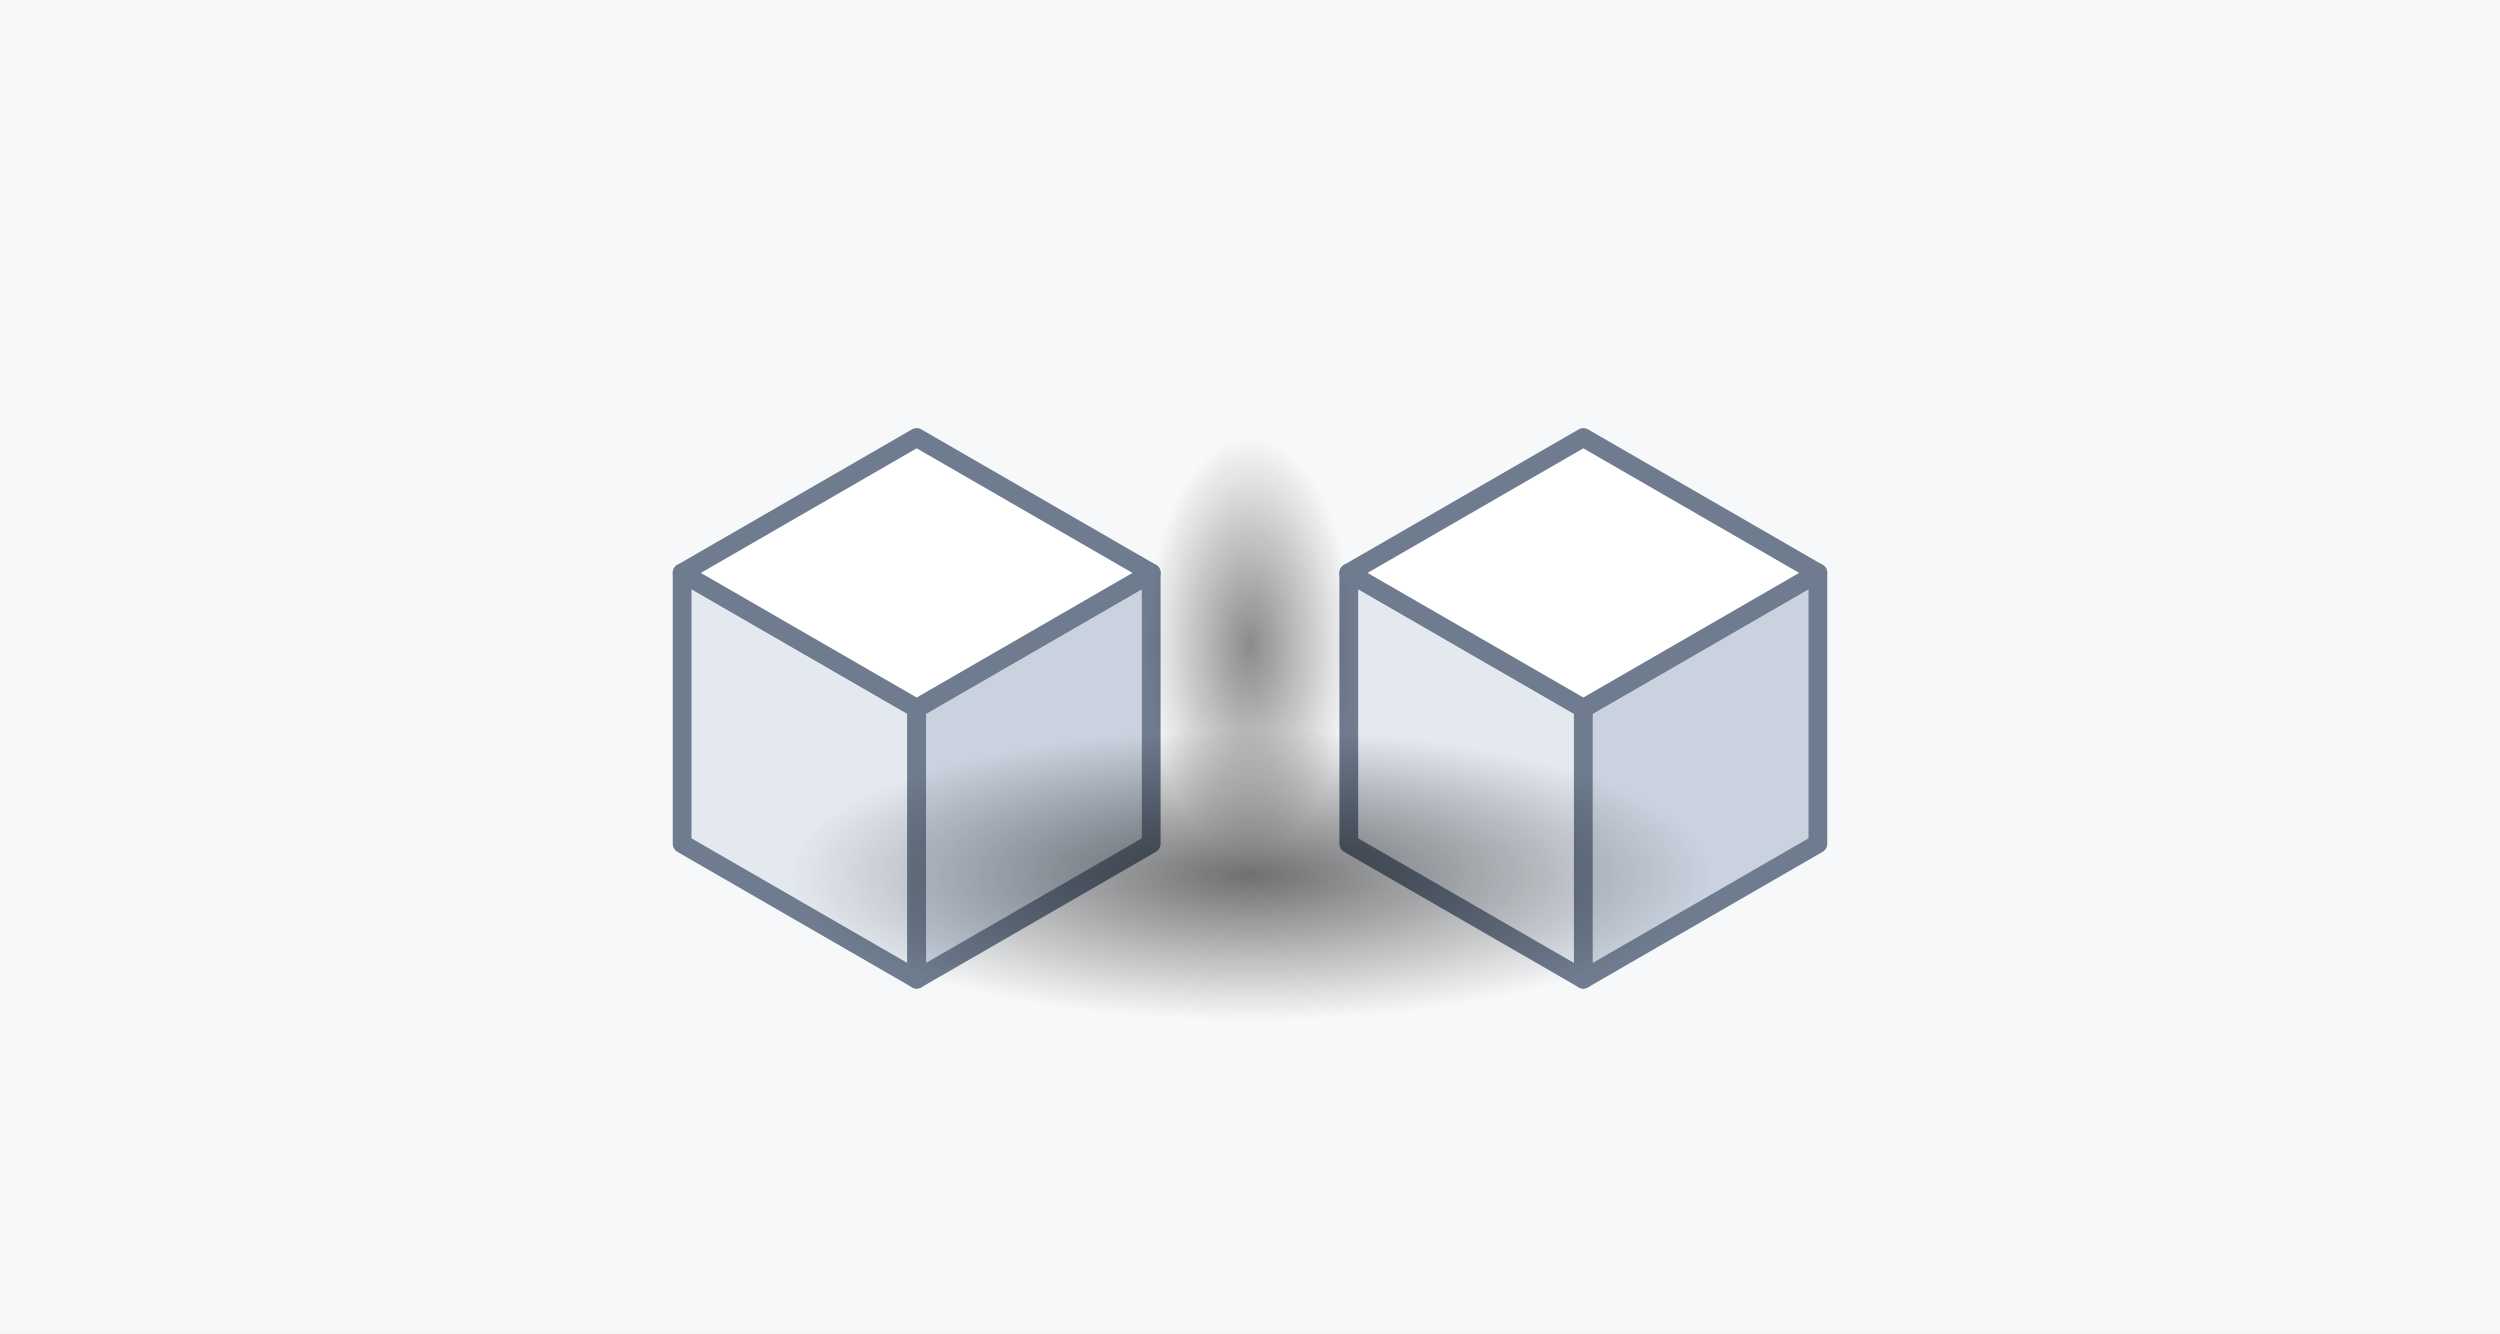
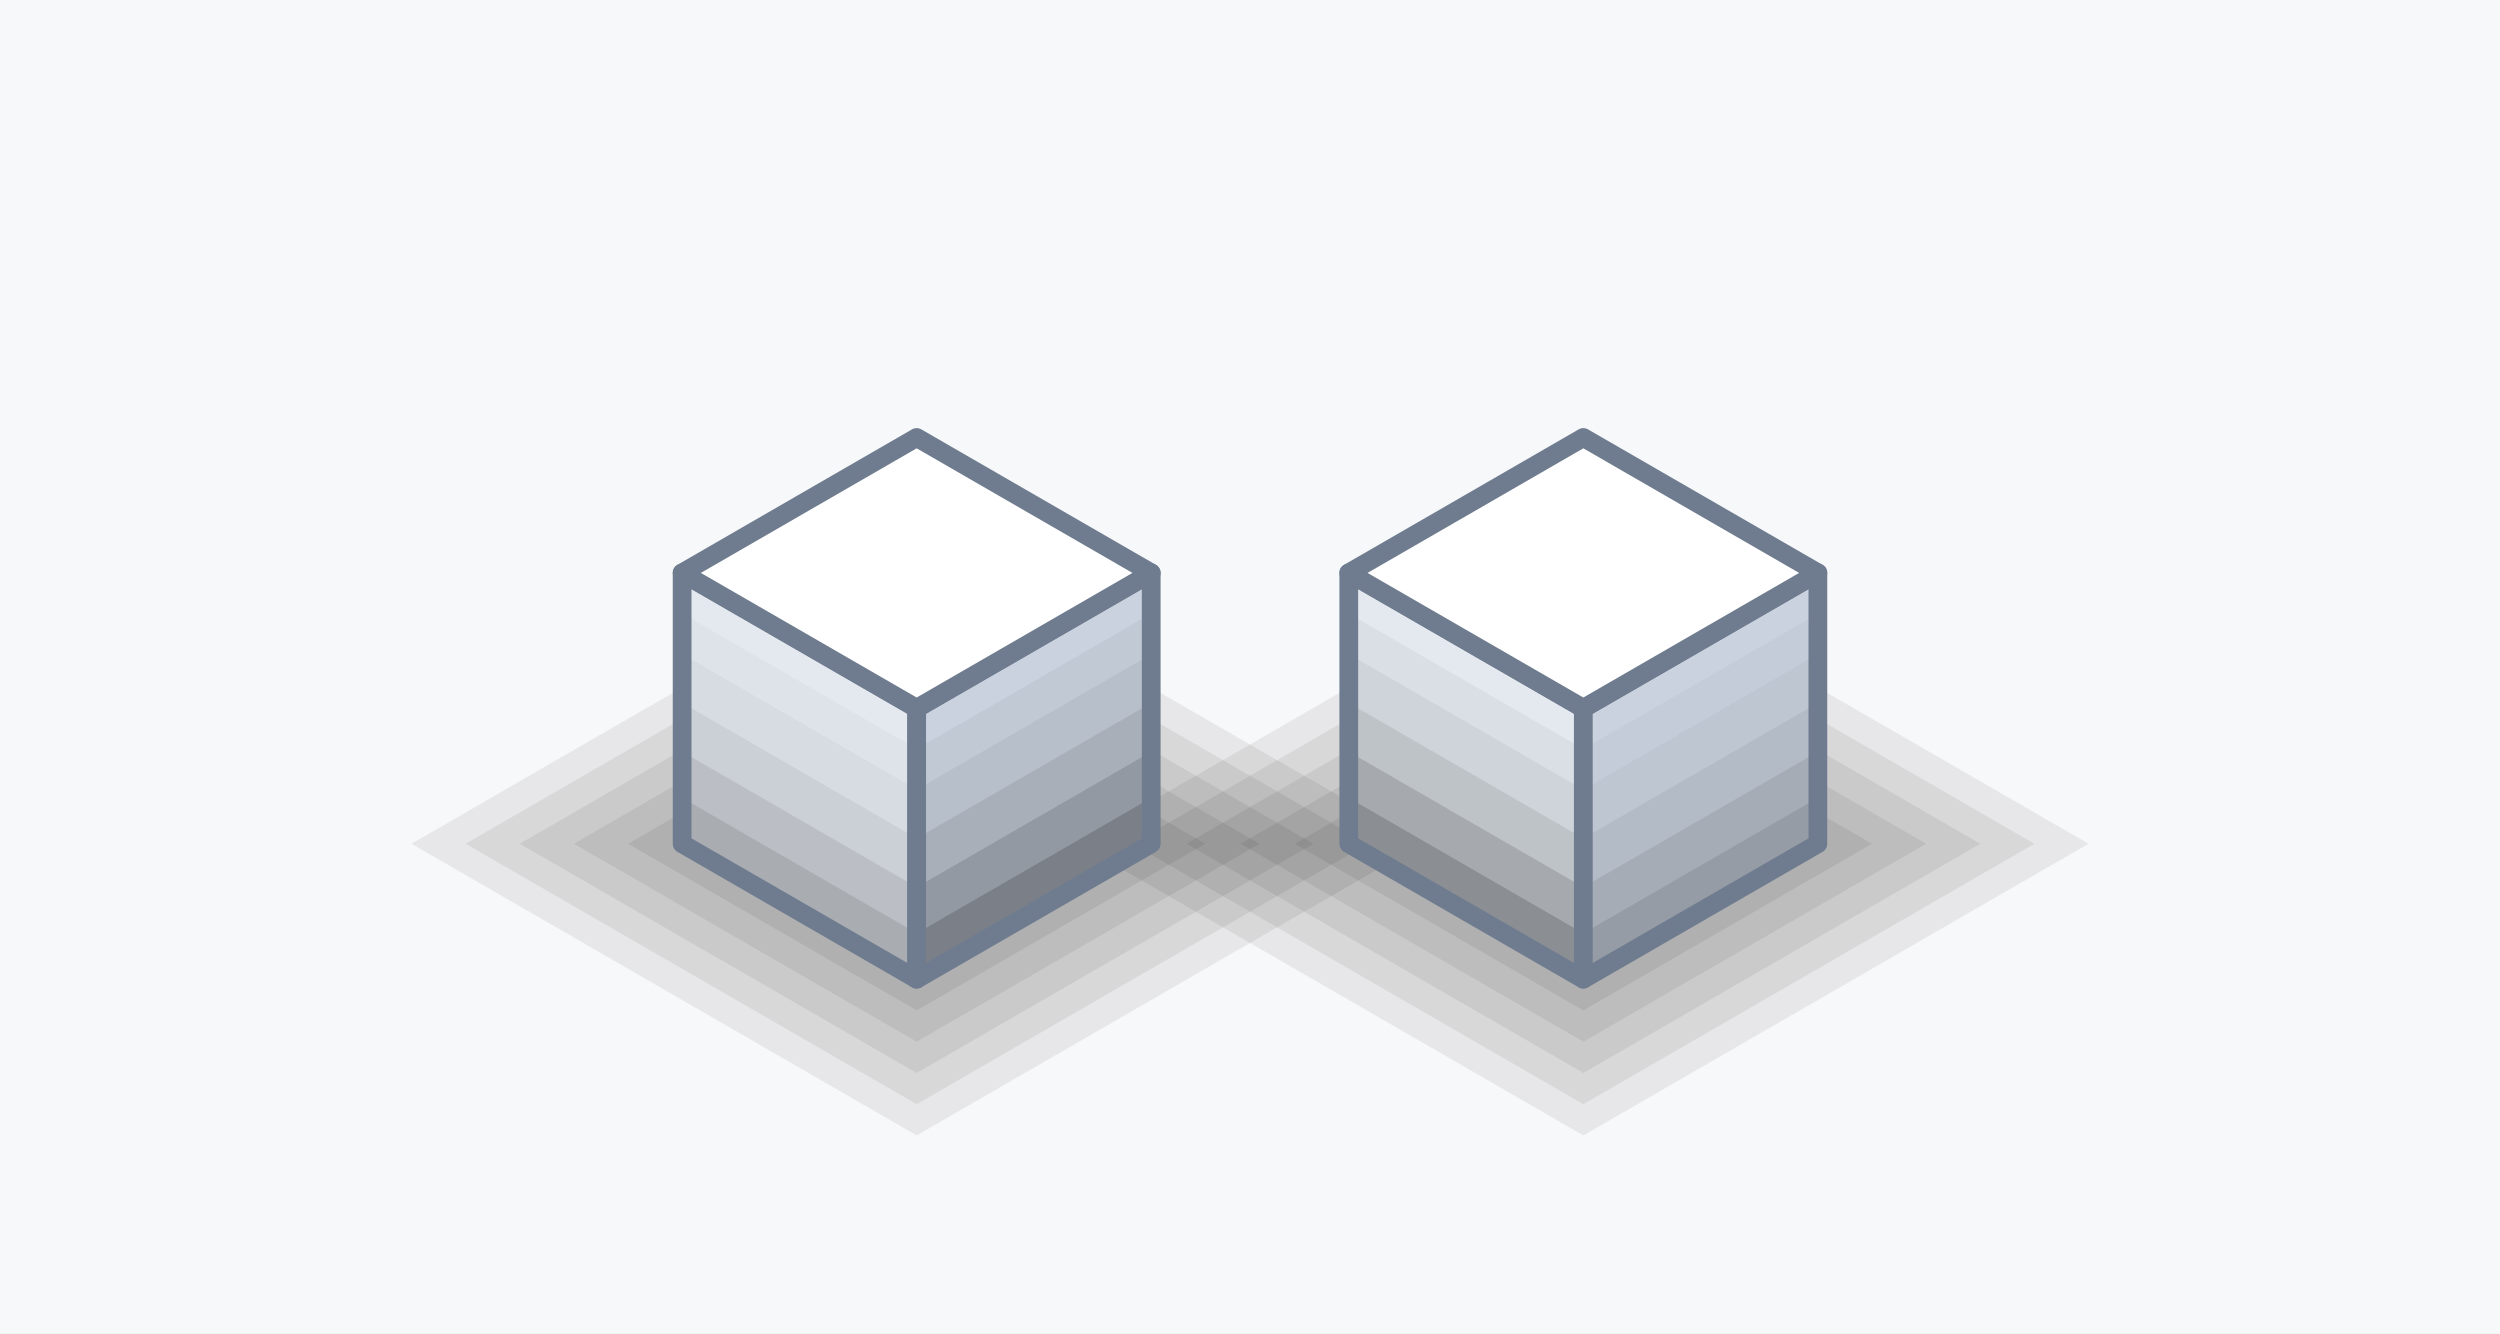
<svg xmlns="http://www.w3.org/2000/svg" viewBox="0 0 120 64" width="120" height="64">
  <rect width="120" height="64" fill="#F7F8FA" />
-   <path d="M32.742 27.5l11.258 6.5v13l-11.258 -6.5z" fill="#E4E9F0" stroke="#6F7C8F" stroke-width="0.9" stroke-linejoin="round" />
-   <path d="M55.258 27.5l-11.258 6.5v13l11.258 -6.5z" fill="#C9D2DE" stroke="#6F7C8F" stroke-width="0.9" stroke-linejoin="round" />
-   <path d="M44 21l11.258 6.5l-11.258 6.5l-11.258 -6.5z" fill="#FFFFFF" stroke="#6F7C8F" stroke-width="0.9" stroke-linejoin="round" />
-   <path d="M64.742 27.5l11.258 6.5v13l-11.258 -6.5z" fill="#E4E9F0" stroke="#6F7C8F" stroke-width="0.9" stroke-linejoin="round" />
-   <path d="M87.258 27.5l-11.258 6.5v13l11.258 -6.5z" fill="#C9D2DE" stroke="#6F7C8F" stroke-width="0.9" stroke-linejoin="round" />
-   <path d="M76 21l11.258 6.5l-11.258 6.5l-11.258 -6.5z" fill="#FFFFFF" stroke="#6F7C8F" stroke-width="0.9" stroke-linejoin="round" />
-   <defs>
-     <radialGradient id="ao14">
-       <stop offset="0" stop-color="#000" stop-opacity=".55" />
-       <stop offset="1" stop-color="#000" stop-opacity="0" />
-     </radialGradient>
-   </defs>
-   <ellipse cx="60" cy="42" rx="22" ry="7" fill="url(#ao14)" />
-   <ellipse cx="60" cy="31" rx="5" ry="10" fill="url(#ao14)" opacity=".8" />
+   <polygon points="44.000,26.500 68.248,40.500 44.000,54.500 19.752,40.500" fill="#000000" fill-opacity="0.07" />
+   <polygon points="76.000,26.500 100.248,40.500 76.000,54.500 51.752,40.500" fill="#000000" fill-opacity="0.07" />
+   <polygon points="44.000,28.000 65.650,40.500 44.000,53.000 22.350,40.500" fill="#000000" fill-opacity="0.07" />
+   <polygon points="76.000,28.000 97.650,40.500 76.000,53.000 54.350,40.500" fill="#000000" fill-opacity="0.07" />
+   <polygon points="44.000,29.500 63.052,40.500 44.000,51.500 24.948,40.500" fill="#000000" fill-opacity="0.07" />
+   <polygon points="76.000,29.500 95.052,40.500 76.000,51.500 56.948,40.500" fill="#000000" fill-opacity="0.07" />
+   <polygon points="44.000,31.000 60.454,40.500 44.000,50.000 27.546,40.500" fill="#000000" fill-opacity="0.07" />
+   <polygon points="76.000,31.000 92.454,40.500 76.000,50.000 59.546,40.500" fill="#000000" fill-opacity="0.07" />
+   <polygon points="44.000,32.500 57.856,40.500 44.000,48.500 30.144,40.500" fill="#000000" fill-opacity="0.07" />
+   <polygon points="76.000,32.500 89.856,40.500 76.000,48.500 62.144,40.500" fill="#000000" fill-opacity="0.07" />
+   <polygon points="32.742,27.500 44.000,34.000 44.000,47.000 32.742,40.500" fill="#E4E9F0" />
+   <polygon points="32.742,40.500 44.000,47.000 44.000,44.790 32.742,38.290" fill="#000000" fill-opacity="0.260" />
+   <polygon points="32.742,38.290 44.000,44.790 44.000,42.580 32.742,36.080" fill="#000000" fill-opacity="0.180" />
+   <polygon points="32.742,36.080 44.000,42.580 44.000,40.240 32.742,33.740" fill="#000000" fill-opacity="0.110" />
+   <polygon points="32.742,33.740 44.000,40.240 44.000,37.900 32.742,31.400" fill="#000000" fill-opacity="0.060" />
+   <polygon points="32.742,31.400 44.000,37.900 44.000,35.950 32.742,29.450" fill="#000000" fill-opacity="0.030" />
+   <polygon points="32.742,27.500 44.000,34.000 44.000,47.000 32.742,40.500" fill="none" stroke="#6F7C8F" stroke-width="0.9" stroke-linejoin="round" />
+   <polygon points="55.258,27.500 44.000,34.000 44.000,47.000 55.258,40.500" fill="#C9D2DE" />
+   <polygon points="55.258,40.500 44.000,47.000 44.000,44.790 55.258,38.290" fill="#000000" fill-opacity="0.390" />
+   <polygon points="55.258,38.290 44.000,44.790 44.000,42.580 55.258,36.080" fill="#000000" fill-opacity="0.270" />
+   <polygon points="55.258,36.080 44.000,42.580 44.000,40.240 55.258,33.740" fill="#000000" fill-opacity="0.165" />
+   <polygon points="55.258,33.740 44.000,40.240 44.000,37.900 55.258,31.400" fill="#000000" fill-opacity="0.090" />
+   <polygon points="55.258,31.400 44.000,37.900 44.000,35.950 55.258,29.450" fill="#000000" fill-opacity="0.045" />
+   <polygon points="55.258,27.500 44.000,34.000 44.000,47.000 55.258,40.500" fill="none" stroke="#6F7C8F" stroke-width="0.9" stroke-linejoin="round" />
+   <polygon points="44.000,21.000 55.258,27.500 44.000,34.000 32.742,27.500" fill="#FFFFFF" stroke="#6F7C8F" stroke-width="0.9" stroke-linejoin="round" />
+   <polygon points="64.742,27.500 76.000,34.000 76.000,47.000 64.742,40.500" fill="#E4E9F0" />
+   <polygon points="64.742,40.500 76.000,47.000 76.000,44.790 64.742,38.290" fill="#000000" fill-opacity="0.390" />
+   <polygon points="64.742,38.290 76.000,44.790 76.000,42.580 64.742,36.080" fill="#000000" fill-opacity="0.270" />
+   <polygon points="64.742,36.080 76.000,42.580 76.000,40.240 64.742,33.740" fill="#000000" fill-opacity="0.165" />
+   <polygon points="64.742,33.740 76.000,40.240 76.000,37.900 64.742,31.400" fill="#000000" fill-opacity="0.090" />
+   <polygon points="64.742,31.400 76.000,37.900 76.000,35.950 64.742,29.450" fill="#000000" fill-opacity="0.045" />
+   <polygon points="64.742,27.500 76.000,34.000 76.000,47.000 64.742,40.500" fill="none" stroke="#6F7C8F" stroke-width="0.9" stroke-linejoin="round" />
+   <polygon points="87.258,27.500 76.000,34.000 76.000,47.000 87.258,40.500" fill="#C9D2DE" />
+   <polygon points="87.258,40.500 76.000,47.000 76.000,44.790 87.258,38.290" fill="#000000" fill-opacity="0.260" />
+   <polygon points="87.258,38.290 76.000,44.790 76.000,42.580 87.258,36.080" fill="#000000" fill-opacity="0.180" />
+   <polygon points="87.258,36.080 76.000,42.580 76.000,40.240 87.258,33.740" fill="#000000" fill-opacity="0.110" />
+   <polygon points="87.258,33.740 76.000,40.240 76.000,37.900 87.258,31.400" fill="#000000" fill-opacity="0.060" />
+   <polygon points="87.258,31.400 76.000,37.900 76.000,35.950 87.258,29.450" fill="#000000" fill-opacity="0.030" />
+   <polygon points="87.258,27.500 76.000,34.000 76.000,47.000 87.258,40.500" fill="none" stroke="#6F7C8F" stroke-width="0.9" stroke-linejoin="round" />
+   <polygon points="76.000,21.000 87.258,27.500 76.000,34.000 64.742,27.500" fill="#FFFFFF" stroke="#6F7C8F" stroke-width="0.9" stroke-linejoin="round" />
</svg>
